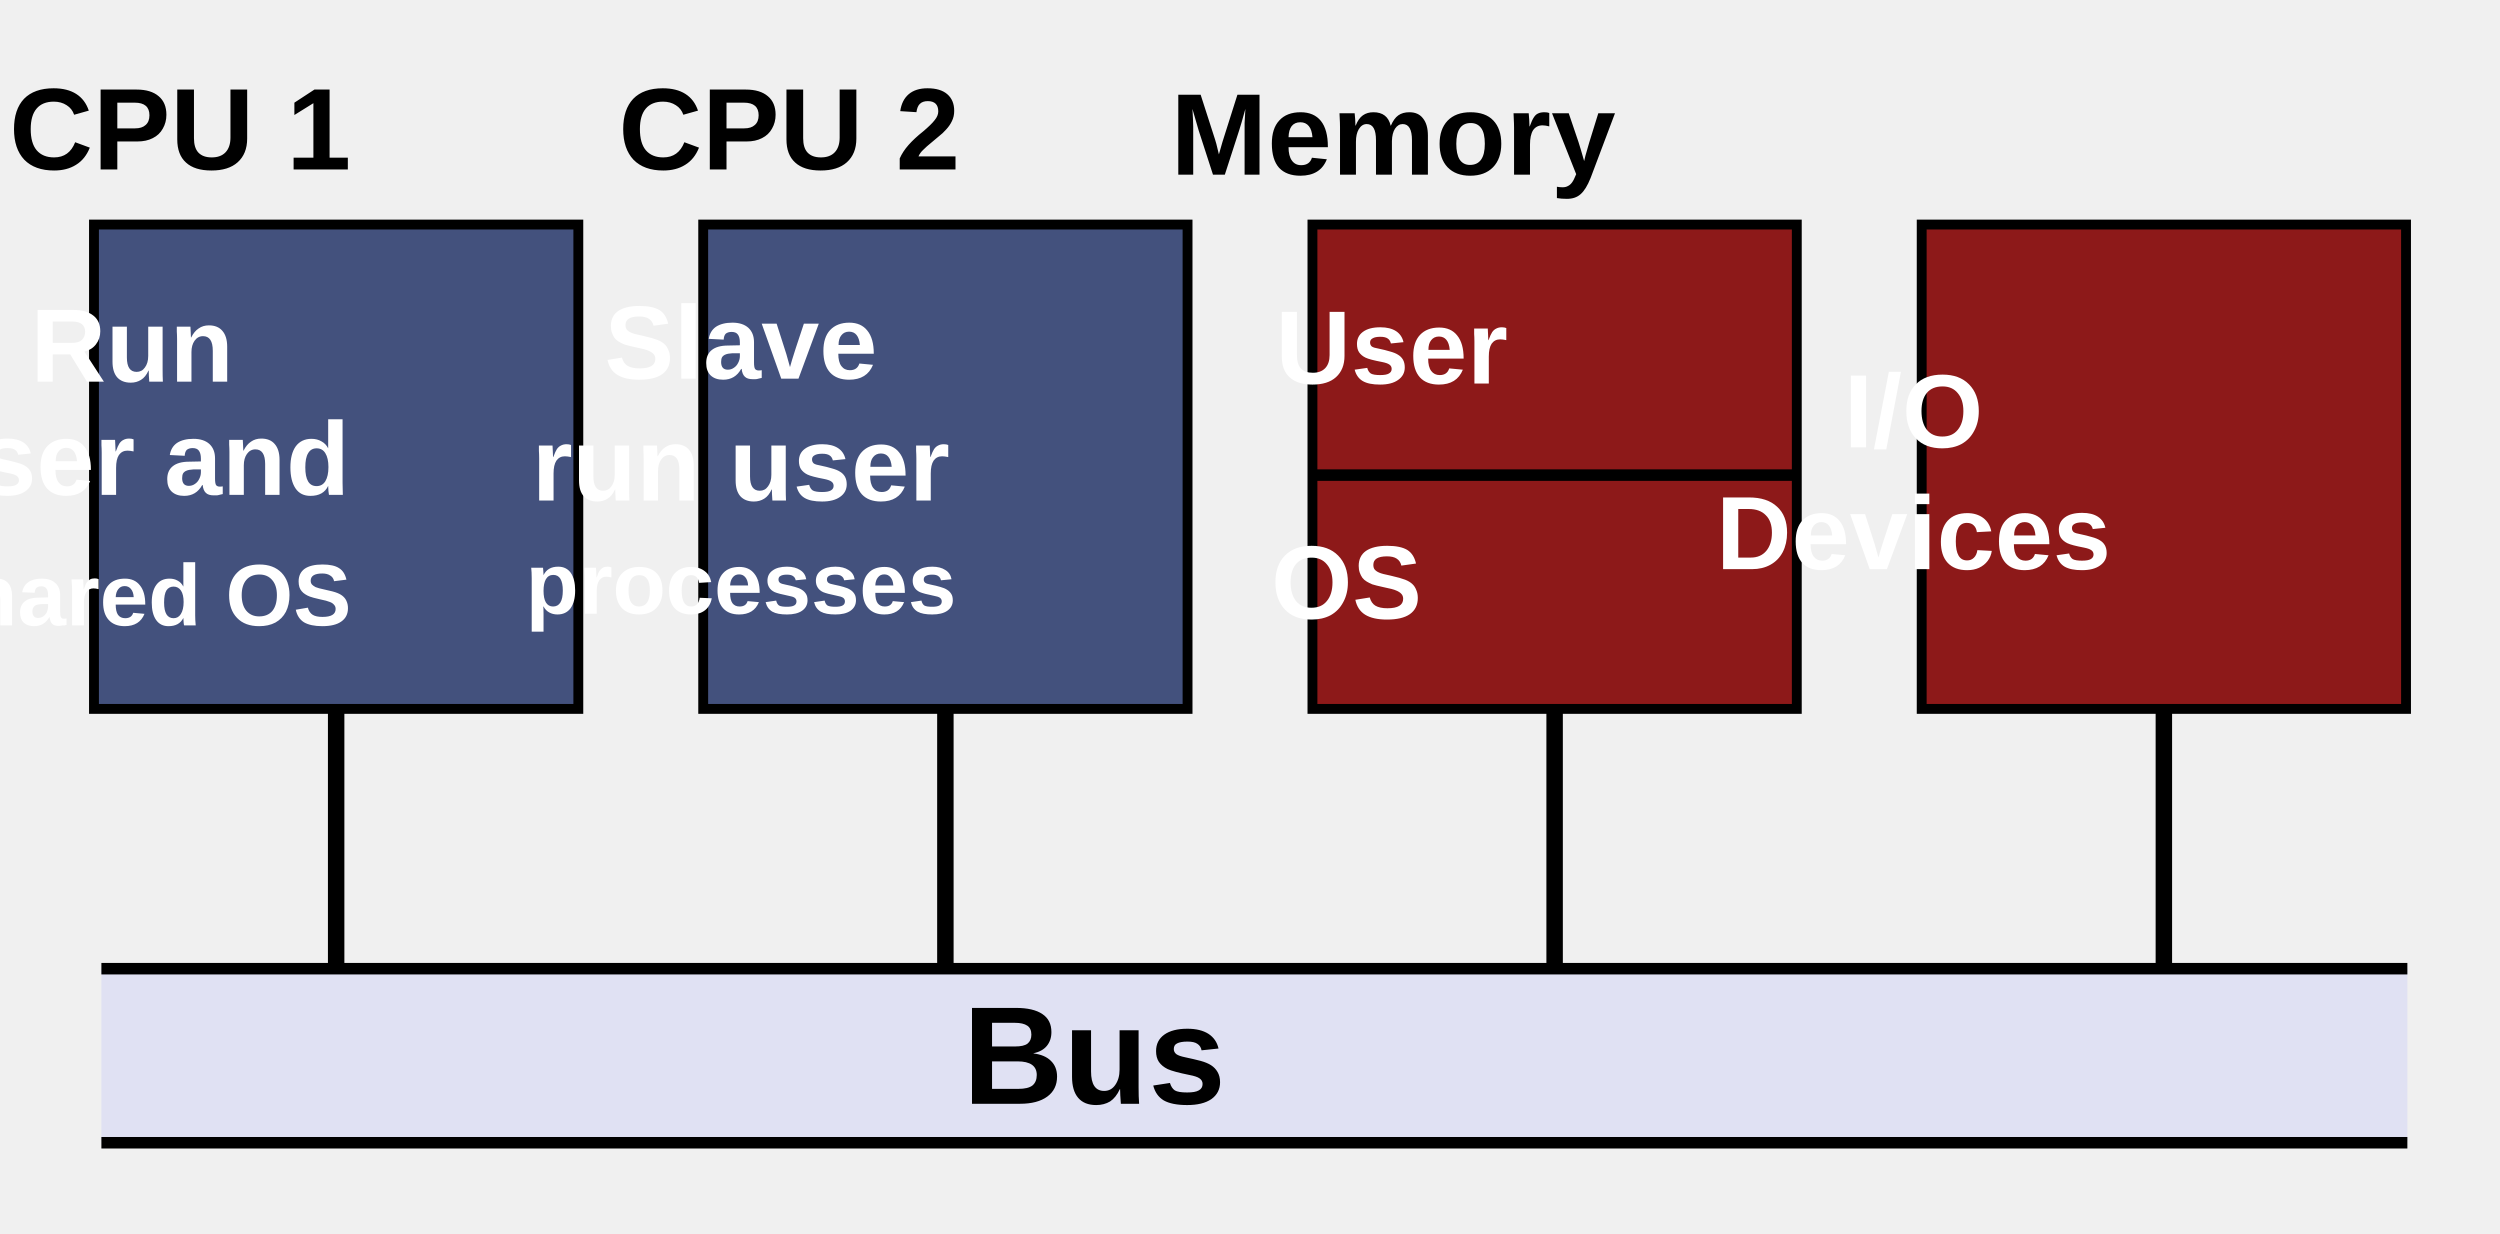
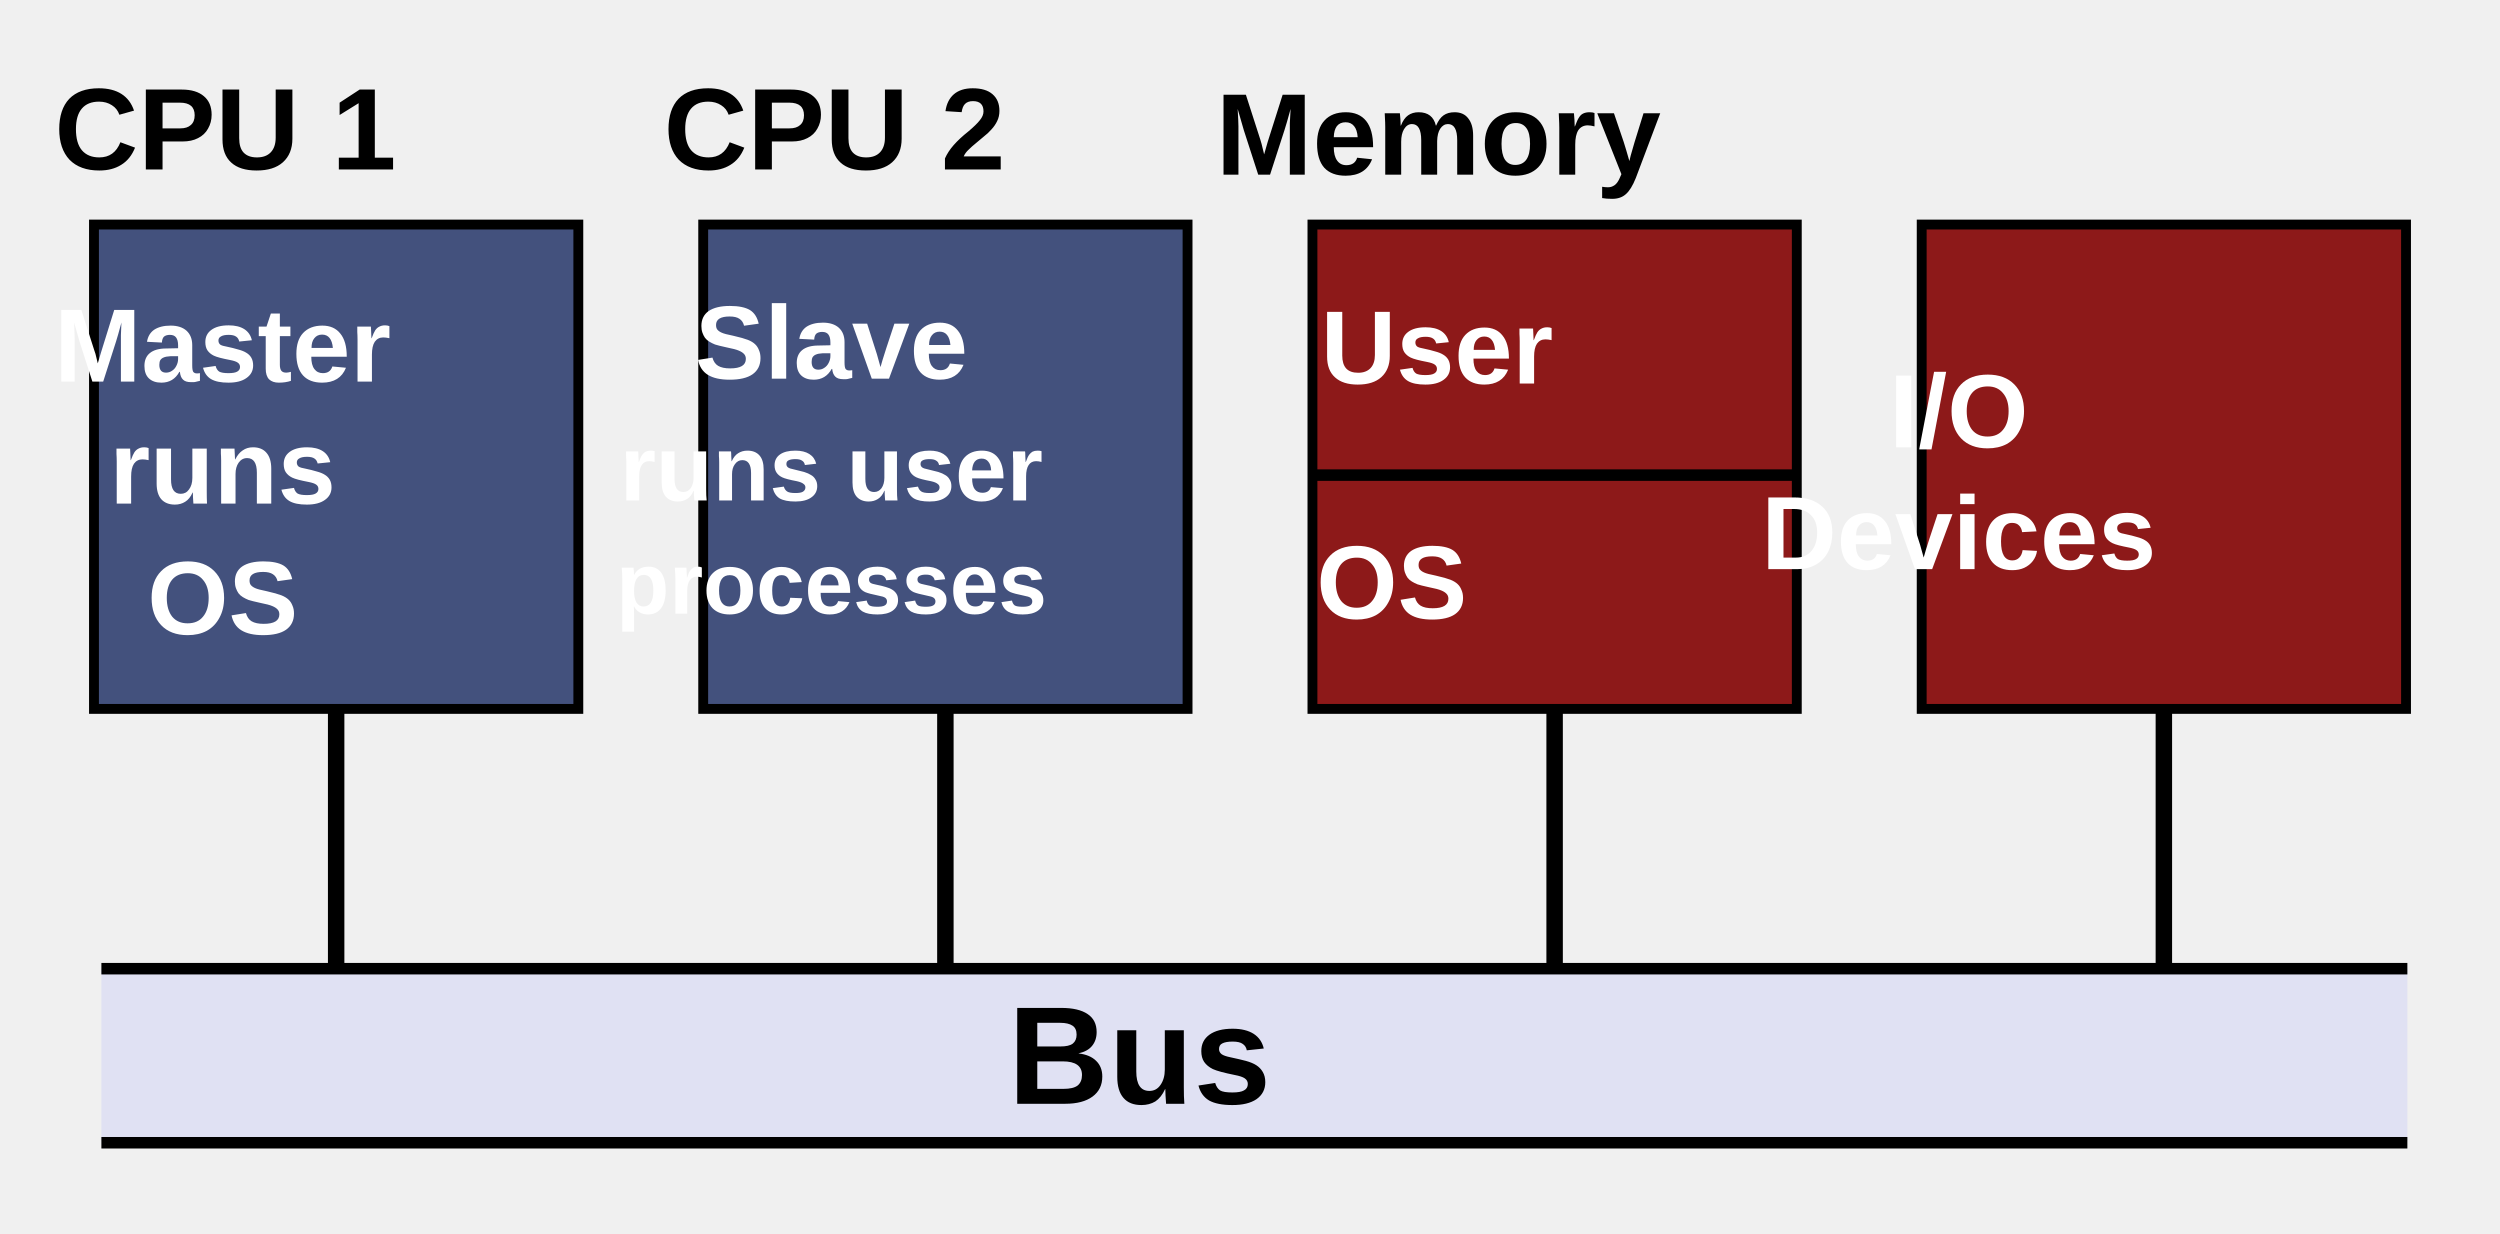
<svg xmlns="http://www.w3.org/2000/svg" xmlns:ns1="http://www.openswatchbook.org/uri/2009/osb" width="152mm" height="75mm" viewBox="0 0 152 75" version="1.1" id="svg8">
  <defs id="defs2">
    <linearGradient id="linearGradient9526" ns1:paint="solid">
      <stop style="stop-color:#ffffff;stop-opacity:1;" offset="0" id="stop9524" />
    </linearGradient>
    <marker style="overflow:visible" id="marker8080" refX="0" refY="0" orient="auto">
      <path transform="scale(0.8)" style="fill:#000000;fill-opacity:1;fill-rule:evenodd;stroke:#000000;stroke-width:1pt;stroke-opacity:1" d="M 5.77,0 -2.88,5 V -5 Z" id="path8078" />
    </marker>
    <marker style="overflow:visible" id="marker7624" refX="0" refY="0" orient="auto">
      <path transform="scale(0.8)" style="fill:#000000;fill-opacity:1;fill-rule:evenodd;stroke:#000000;stroke-width:1pt;stroke-opacity:1" d="M 5.77,0 -2.88,5 V -5 Z" id="path7622" />
    </marker>
    <marker orient="auto" refY="0" refX="0" id="Arrow2Lend" style="overflow:visible">
      <path id="path5519" style="fill:#000000;fill-opacity:1;fill-rule:evenodd;stroke:#000000;stroke-width:0.625;stroke-linejoin:round;stroke-opacity:1" d="M 8.719,4.034 -2.207,0.016 8.719,-4.002 c -1.745,2.372 -1.735,5.617 -6e-7,8.035 z" transform="matrix(-1.1,0,0,-1.1,-1.1,0)" />
    </marker>
    <marker orient="auto" refY="0" refX="0" id="Arrow1Lstart" style="overflow:visible">
      <path id="path5498" d="M 0,0 5,-5 -12.5,0 5,5 Z" style="fill:#000000;fill-opacity:1;fill-rule:evenodd;stroke:#000000;stroke-width:1pt;stroke-opacity:1" transform="matrix(0.8,0,0,0.8,10,0)" />
    </marker>
    <marker orient="auto" refY="0" refX="0" id="Arrow1Lend" style="overflow:visible">
      <path id="path5501" d="M 0,0 5,-5 -12.5,0 5,5 Z" style="fill:#000000;fill-opacity:1;fill-rule:evenodd;stroke:#000000;stroke-width:1pt;stroke-opacity:1" transform="matrix(-0.8,0,0,-0.8,-10,0)" />
    </marker>
    <linearGradient id="linearGradient4715" ns1:paint="solid">
      <stop style="stop-color:#000000;stop-opacity:1;" offset="0" id="stop4713" />
    </linearGradient>
    <linearGradient id="linearGradient4709" ns1:paint="solid">
      <stop style="stop-color:#000000;stop-opacity:1;" offset="0" id="stop4707" />
    </linearGradient>
    <linearGradient id="linearGradient4703" ns1:paint="solid">
      <stop style="stop-color:#000000;stop-opacity:1;" offset="0" id="stop4701" />
    </linearGradient>
    <linearGradient id="linearGradient4627" ns1:paint="solid">
      <stop style="stop-color:#000000;stop-opacity:1;" offset="0" id="stop4625" />
    </linearGradient>
  </defs>
  <g id="layer1" transform="translate(0,-222)">
-     <g id="g963" transform="translate(3.499999,-4.500001)">
-       <rect y="240.153" x="2.214" height="29.448" width="29.448" id="rect4659" style="fill:#43517d;fill-opacity:1;fill-rule:nonzero;stroke:#000000;stroke-width:0.6;stroke-miterlimit:4;stroke-dasharray:none;stroke-opacity:1" />
-       <text id="text5383" y="236.807" x="17.076" style="font-style:normal;font-weight:normal;font-size:10.583px;line-height:1.25;font-family:sans-serif;letter-spacing:0px;word-spacing:0px;fill:#000000;fill-opacity:1;stroke:none;stroke-width:0.265" xml:space="preserve">
-         <tspan id="tspan5385" style="font-style:normal;font-variant:normal;font-weight:bold;font-stretch:normal;font-size:7.056px;font-family:Arial;-inkscape-font-specification:'Arial, Bold';font-variant-ligatures:normal;font-variant-caps:normal;font-variant-numeric:normal;font-feature-settings:normal;text-align:center;writing-mode:lr-tb;text-anchor:middle;fill:#000000;fill-opacity:1;stroke-width:0.265" y="236.807" x="17.076">CPU 1</tspan>
-       </text>
-       <rect style="fill:#43517d;fill-opacity:1;fill-rule:nonzero;stroke:#000000;stroke-width:0.6;stroke-miterlimit:4;stroke-dasharray:none;stroke-opacity:1" id="rect9486" width="29.448" height="29.448" x="39.255" y="240.153" />
-       <text xml:space="preserve" style="font-style:normal;font-weight:normal;font-size:10.583px;line-height:1.25;font-family:sans-serif;letter-spacing:0px;word-spacing:0px;fill:#000000;fill-opacity:1;stroke:none;stroke-width:0.265" x="54.118" y="236.807" id="text9490">
-         <tspan x="54.118" y="236.807" style="font-style:normal;font-variant:normal;font-weight:bold;font-stretch:normal;font-size:7.056px;font-family:Arial;-inkscape-font-specification:'Arial, Bold';font-variant-ligatures:normal;font-variant-caps:normal;font-variant-numeric:normal;font-feature-settings:normal;text-align:center;writing-mode:lr-tb;text-anchor:middle;fill:#000000;fill-opacity:1;stroke-width:0.265" id="tspan9488">CPU 2</tspan>
-       </text>
-       <rect y="240.153" x="76.297" height="29.448" width="29.448" id="rect9492" style="fill:#8d1919;fill-opacity:1;fill-rule:nonzero;stroke:#000000;stroke-width:0.6;stroke-miterlimit:4;stroke-dasharray:none;stroke-opacity:1" />
-       <text id="text9496" y="249.823" x="90.751" style="font-style:normal;font-weight:normal;font-size:10.583px;line-height:1.25;font-family:sans-serif;letter-spacing:0px;word-spacing:0px;fill:#000000;fill-opacity:1;stroke:none;stroke-width:0.265" xml:space="preserve">
-         <tspan id="tspan16210" style="font-style:normal;font-variant:normal;font-weight:bold;font-stretch:normal;font-size:6.35px;font-family:Arial;-inkscape-font-specification:'Arial, Bold';font-variant-ligatures:normal;font-variant-caps:normal;font-variant-numeric:normal;font-feature-settings:normal;text-align:center;writing-mode:lr-tb;text-anchor:middle;fill:#ffffff;fill-opacity:1;stroke-width:0.265" y="249.823" x="91.632">User </tspan>
-       </text>
-       <rect y="285.396" x="2.665" height="10.465" width="140.202" id="rect9512" style="fill:#e0e1f3;fill-opacity:1;fill-rule:nonzero;stroke:none;stroke-width:0.952;stroke-linecap:butt;stroke-linejoin:miter;stroke-miterlimit:4;stroke-dasharray:none;stroke-opacity:1;paint-order:stroke fill markers" />
-       <path id="path9514" d="m 16.938,269.804 v 15.483" style="fill:none;stroke:#000000;stroke-width:1;stroke-linecap:butt;stroke-linejoin:miter;stroke-miterlimit:4;stroke-dasharray:none;stroke-opacity:1" />
-       <path style="fill:none;stroke:#000000;stroke-width:1;stroke-linecap:butt;stroke-linejoin:miter;stroke-miterlimit:4;stroke-dasharray:none;stroke-opacity:1" d="m 53.979,269.804 v 15.483" id="path9516" />
-       <path id="path9518" d="m 91.021,269.804 v 15.483" style="fill:none;stroke:#000000;stroke-width:1;stroke-linecap:butt;stroke-linejoin:miter;stroke-miterlimit:4;stroke-dasharray:none;stroke-opacity:1" />
-       <text id="text9522" y="293.609" x="72.663" style="font-style:normal;font-weight:normal;font-size:10.583px;line-height:1.25;font-family:sans-serif;letter-spacing:0px;word-spacing:0px;fill:#000000;fill-opacity:1;stroke:none;stroke-width:0.265" xml:space="preserve">
-         <tspan id="tspan9520" style="font-style:normal;font-variant:normal;font-weight:bold;font-stretch:normal;font-size:8.467px;font-family:Arial;-inkscape-font-specification:'Arial, Bold';font-variant-ligatures:normal;font-variant-caps:normal;font-variant-numeric:normal;font-feature-settings:normal;text-align:center;writing-mode:lr-tb;text-anchor:middle;fill:#000000;fill-opacity:1;stroke-width:0.265" y="293.609" x="72.663">Bus</tspan>
-       </text>
-       <path id="path9532" d="M 2.665,285.396 H 142.868" style="fill:none;stroke:#000000;stroke-width:0.699;stroke-linecap:butt;stroke-linejoin:miter;stroke-miterlimit:4;stroke-dasharray:none;stroke-opacity:1" />
-       <path style="fill:none;stroke:#000000;stroke-width:0.699;stroke-linecap:butt;stroke-linejoin:miter;stroke-miterlimit:4;stroke-dasharray:none;stroke-opacity:1" d="M 2.665,295.979 H 142.868" id="path9534" />
-       <path id="path15730" d="M 105.745,255.387 H 76.135" style="fill:none;stroke:#000000;stroke-width:0.7;stroke-linecap:butt;stroke-linejoin:miter;stroke-miterlimit:4;stroke-dasharray:none;stroke-opacity:1" />
-       <rect style="fill:#8d1919;fill-opacity:1;fill-rule:nonzero;stroke:#000000;stroke-width:0.6;stroke-miterlimit:4;stroke-dasharray:none;stroke-opacity:1" id="rect15732" width="29.448" height="29.448" x="113.339" y="240.153" />
-       <g id="g15742" transform="translate(37.3587,8.868033)">
-         <g transform="translate(0.1085014,1.759365)" id="g15752">
-           <text xml:space="preserve" style="font-style:normal;font-weight:normal;font-size:10.583px;line-height:1.25;font-family:sans-serif;letter-spacing:0px;word-spacing:0px;fill:#000000;fill-opacity:1;stroke:none;stroke-width:0.265" x="90.513" y="243.072" id="text15736">
-             <tspan x="90.513" y="243.072" style="font-style:normal;font-variant:normal;font-weight:bold;font-stretch:normal;font-size:6.35px;font-family:Arial;-inkscape-font-specification:'Arial, Bold';font-variant-ligatures:normal;font-variant-caps:normal;font-variant-numeric:normal;font-feature-settings:normal;text-align:center;writing-mode:lr-tb;text-anchor:middle;fill:#ffffff;fill-opacity:1;stroke-width:0.265" id="tspan15734">I/O</tspan>
-           </text>
-           <text id="text15740" y="250.48" x="90.513" style="font-style:normal;font-weight:normal;font-size:10.583px;line-height:1.25;font-family:sans-serif;letter-spacing:0px;word-spacing:0px;fill:#000000;fill-opacity:1;stroke:none;stroke-width:0.265" xml:space="preserve">
-             <tspan id="tspan15738" style="font-style:normal;font-variant:normal;font-weight:bold;font-stretch:normal;font-size:6.35px;font-family:Arial;-inkscape-font-specification:'Arial, Bold';font-variant-ligatures:normal;font-variant-caps:normal;font-variant-numeric:normal;font-feature-settings:normal;text-align:center;writing-mode:lr-tb;text-anchor:middle;fill:#ffffff;fill-opacity:1;stroke-width:0.265" y="250.48" x="90.513">Devices</tspan>
-           </text>
-         </g>
-       </g>
-       <path style="fill:none;stroke:#000000;stroke-width:1;stroke-linecap:butt;stroke-linejoin:miter;stroke-miterlimit:4;stroke-dasharray:none;stroke-opacity:1" d="m 128.063,269.804 v 15.483" id="path15744" />
-       <text xml:space="preserve" style="font-style:normal;font-weight:normal;font-size:10.583px;line-height:1.25;font-family:sans-serif;letter-spacing:0px;word-spacing:0px;fill:#000000;fill-opacity:1;stroke:none;stroke-width:0.265" x="90.83" y="237.123" id="text15760">
-         <tspan x="90.83" y="237.123" style="font-style:normal;font-variant:normal;font-weight:bold;font-stretch:normal;font-size:7.056px;font-family:Arial;-inkscape-font-specification:'Arial, Bold';font-variant-ligatures:normal;font-variant-caps:normal;font-variant-numeric:normal;font-feature-settings:normal;text-align:center;writing-mode:lr-tb;text-anchor:middle;fill:#000000;fill-opacity:1;stroke-width:0.265" id="tspan15758">Memory</tspan>
-       </text>
-       <g transform="translate(-5.851034e-7,-0.2413271)" id="g914">
-         <text xml:space="preserve" style="font-style:normal;font-weight:normal;font-size:10.583px;line-height:1.25;font-family:sans-serif;letter-spacing:0px;word-spacing:0px;fill:#000000;fill-opacity:1;stroke:none;stroke-width:0.265" x="16.92" y="249.949" id="text15714">
-           <tspan x="16.92" y="249.949" style="font-style:normal;font-variant:normal;font-weight:bold;font-stretch:normal;font-size:6.35px;font-family:Arial;-inkscape-font-specification:'Arial, Bold';font-variant-ligatures:normal;font-variant-caps:normal;font-variant-numeric:normal;font-feature-settings:normal;text-align:center;writing-mode:lr-tb;text-anchor:middle;fill:#ffffff;fill-opacity:1;stroke-width:0.265" id="tspan15712">Run</tspan>
+     <rect style="fill:#43517d;fill-opacity:1;fill-rule:nonzero;stroke:#000000;stroke-width:0.6;stroke-miterlimit:4;stroke-dasharray:none;stroke-opacity:1" id="rect4659" width="29.448" height="29.448" x="5.714" y="235.653" />
+     <text xml:space="preserve" style="font-style:normal;font-weight:normal;font-size:10.583px;line-height:1.25;font-family:sans-serif;letter-spacing:0px;word-spacing:0px;fill:#000000;fill-opacity:1;stroke:none;stroke-width:0.265" x="20.576" y="232.307" id="text5383">
+       <tspan x="20.576" y="232.307" style="font-style:normal;font-variant:normal;font-weight:bold;font-stretch:normal;font-size:7.056px;font-family:Arial;-inkscape-font-specification:'Arial, Bold';font-variant-ligatures:normal;font-variant-caps:normal;font-variant-numeric:normal;font-feature-settings:normal;text-align:center;writing-mode:lr-tb;text-anchor:middle;fill:#000000;fill-opacity:1;stroke-width:0.265" id="tspan5385">CPU 1</tspan>
+     </text>
+     <rect y="235.653" x="42.755" height="29.448" width="29.448" id="rect9486" style="fill:#43517d;fill-opacity:1;fill-rule:nonzero;stroke:#000000;stroke-width:0.6;stroke-miterlimit:4;stroke-dasharray:none;stroke-opacity:1" />
+     <text id="text9490" y="232.307" x="57.618" style="font-style:normal;font-weight:normal;font-size:10.583px;line-height:1.25;font-family:sans-serif;letter-spacing:0px;word-spacing:0px;fill:#000000;fill-opacity:1;stroke:none;stroke-width:0.265" xml:space="preserve">
+       <tspan id="tspan9488" style="font-style:normal;font-variant:normal;font-weight:bold;font-stretch:normal;font-size:7.056px;font-family:Arial;-inkscape-font-specification:'Arial, Bold';font-variant-ligatures:normal;font-variant-caps:normal;font-variant-numeric:normal;font-feature-settings:normal;text-align:center;writing-mode:lr-tb;text-anchor:middle;fill:#000000;fill-opacity:1;stroke-width:0.265" y="232.307" x="57.618">CPU 2</tspan>
+     </text>
+     <rect style="fill:#8d1919;fill-opacity:1;fill-rule:nonzero;stroke:#000000;stroke-width:0.6;stroke-miterlimit:4;stroke-dasharray:none;stroke-opacity:1" id="rect9492" width="29.448" height="29.448" x="79.797" y="235.653" />
+     <text xml:space="preserve" style="font-style:normal;font-weight:normal;font-size:10.583px;line-height:1.25;font-family:sans-serif;letter-spacing:0px;word-spacing:0px;fill:#000000;fill-opacity:1;stroke:none;stroke-width:0.265" x="94.251" y="245.323" id="text9496">
+       <tspan x="95.132" y="245.323" style="font-style:normal;font-variant:normal;font-weight:bold;font-stretch:normal;font-size:6.35px;font-family:Arial;-inkscape-font-specification:'Arial, Bold';font-variant-ligatures:normal;font-variant-caps:normal;font-variant-numeric:normal;font-feature-settings:normal;text-align:center;writing-mode:lr-tb;text-anchor:middle;fill:#ffffff;fill-opacity:1;stroke-width:0.265" id="tspan16210">User </tspan>
+     </text>
+     <rect style="fill:#e0e1f3;fill-opacity:1;fill-rule:nonzero;stroke:none;stroke-width:0.952;stroke-linecap:butt;stroke-linejoin:miter;stroke-miterlimit:4;stroke-dasharray:none;stroke-opacity:1;paint-order:stroke fill markers" id="rect9512" width="140.202" height="10.465" x="6.165" y="280.896" />
+     <path style="fill:none;stroke:#000000;stroke-width:1;stroke-linecap:butt;stroke-linejoin:miter;stroke-miterlimit:4;stroke-dasharray:none;stroke-opacity:1" d="m 20.438,265.304 v 15.483" id="path9514" />
+     <path id="path9516" d="m 57.479,265.304 v 15.483" style="fill:none;stroke:#000000;stroke-width:1;stroke-linecap:butt;stroke-linejoin:miter;stroke-miterlimit:4;stroke-dasharray:none;stroke-opacity:1" />
+     <path style="fill:none;stroke:#000000;stroke-width:1;stroke-linecap:butt;stroke-linejoin:miter;stroke-miterlimit:4;stroke-dasharray:none;stroke-opacity:1" d="m 94.521,265.304 v 15.483" id="path9518" />
+     <text xml:space="preserve" style="font-style:normal;font-weight:normal;font-size:10.583px;line-height:1.25;font-family:sans-serif;letter-spacing:0px;word-spacing:0px;fill:#000000;fill-opacity:1;stroke:none;stroke-width:0.265" x="76.163" y="289.109" id="text9522">
+       <tspan x="76.163" y="289.109" style="font-style:normal;font-variant:normal;font-weight:bold;font-stretch:normal;font-size:8.467px;font-family:Arial;-inkscape-font-specification:'Arial, Bold';font-variant-ligatures:normal;font-variant-caps:normal;font-variant-numeric:normal;font-feature-settings:normal;text-align:center;writing-mode:lr-tb;text-anchor:middle;fill:#000000;fill-opacity:1;stroke-width:0.265" id="tspan9520">Bus</tspan>
+     </text>
+     <path style="fill:none;stroke:#000000;stroke-width:0.699;stroke-linecap:butt;stroke-linejoin:miter;stroke-miterlimit:4;stroke-dasharray:none;stroke-opacity:1" d="M 6.165,280.896 H 146.368" id="path9532" />
+     <path id="path9534" d="M 6.165,291.479 H 146.368" style="fill:none;stroke:#000000;stroke-width:0.699;stroke-linecap:butt;stroke-linejoin:miter;stroke-miterlimit:4;stroke-dasharray:none;stroke-opacity:1" />
+     <path style="fill:none;stroke:#000000;stroke-width:0.7;stroke-linecap:butt;stroke-linejoin:miter;stroke-miterlimit:4;stroke-dasharray:none;stroke-opacity:1" d="M 109.245,250.887 H 79.635" id="path15730" />
+     <rect y="235.653" x="116.839" height="29.448" width="29.448" id="rect15732" style="fill:#8d1919;fill-opacity:1;fill-rule:nonzero;stroke:#000000;stroke-width:0.6;stroke-miterlimit:4;stroke-dasharray:none;stroke-opacity:1" />
+     <g transform="translate(40.8587,4.368031)" id="g15742">
+       <g id="g15752" transform="translate(0.1085014,1.759365)">
+         <text id="text15736" y="243.072" x="90.513" style="font-style:normal;font-weight:normal;font-size:10.583px;line-height:1.25;font-family:sans-serif;letter-spacing:0px;word-spacing:0px;fill:#000000;fill-opacity:1;stroke:none;stroke-width:0.265" xml:space="preserve">
+           <tspan id="tspan15734" style="font-style:normal;font-variant:normal;font-weight:bold;font-stretch:normal;font-size:6.35px;font-family:Arial;-inkscape-font-specification:'Arial, Bold';font-variant-ligatures:normal;font-variant-caps:normal;font-variant-numeric:normal;font-feature-settings:normal;text-align:center;writing-mode:lr-tb;text-anchor:middle;fill:#ffffff;fill-opacity:1;stroke-width:0.265" y="243.072" x="90.513">I/O</tspan>
        </text>
-         <text id="text15718" y="256.828" x="16.922" style="font-style:normal;font-weight:normal;font-size:10.583px;line-height:1.25;font-family:sans-serif;letter-spacing:0px;word-spacing:0px;fill:#000000;fill-opacity:1;stroke:none;stroke-width:0.265" xml:space="preserve">
-           <tspan id="tspan15716" style="font-style:normal;font-variant:normal;font-weight:bold;font-stretch:normal;font-size:6.35px;font-family:Arial;-inkscape-font-specification:'Arial, Bold';font-variant-ligatures:normal;font-variant-caps:normal;font-variant-numeric:normal;font-feature-settings:normal;text-align:center;writing-mode:lr-tb;text-anchor:middle;fill:#ffffff;fill-opacity:1;stroke-width:0.265" y="256.828" x="16.922">user and</tspan>
-         </text>
-         <text xml:space="preserve" style="font-style:normal;font-weight:normal;font-size:10.583px;line-height:1.25;font-family:sans-serif;letter-spacing:0px;word-spacing:0px;fill:#000000;fill-opacity:1;stroke:none;stroke-width:0.265" x="17.007" y="264.765" id="text16188">
-           <tspan x="17.007" y="264.765" style="font-style:normal;font-variant:normal;font-weight:bold;font-stretch:normal;font-size:5.292px;font-family:Arial;-inkscape-font-specification:'Arial, Bold';font-variant-ligatures:normal;font-variant-caps:normal;font-variant-numeric:normal;font-feature-settings:normal;text-align:center;writing-mode:lr-tb;text-anchor:middle;fill:#ffffff;fill-opacity:1;stroke-width:0.265" id="tspan16186">shared OS</tspan>
-         </text>
-       </g>
-       <g transform="translate(0.1408173,-3.475939)" id="g16208">
-         <text id="text15704" y="252.998" x="53.788" style="font-style:normal;font-weight:normal;font-size:10.583px;line-height:1.25;font-family:sans-serif;letter-spacing:0px;word-spacing:0px;fill:#000000;fill-opacity:1;stroke:none;stroke-width:0.265" xml:space="preserve">
-           <tspan id="tspan15702" style="font-style:normal;font-variant:normal;font-weight:bold;font-stretch:normal;font-size:6.35px;font-family:Arial;-inkscape-font-specification:'Arial, Bold';font-variant-ligatures:normal;font-variant-caps:normal;font-variant-numeric:normal;font-feature-settings:normal;text-align:center;writing-mode:lr-tb;text-anchor:middle;fill:#ffffff;fill-opacity:1;stroke-width:0.265" y="252.998" x="53.788">Slave</tspan>
-         </text>
-         <text xml:space="preserve" style="font-style:normal;font-weight:normal;font-size:10.583px;line-height:1.25;font-family:sans-serif;letter-spacing:0px;word-spacing:0px;fill:#000000;fill-opacity:1;stroke:none;stroke-width:0.265" x="53.788" y="260.407" id="text15708">
-           <tspan x="53.788" y="260.407" style="font-style:normal;font-variant:normal;font-weight:bold;font-stretch:normal;font-size:6.35px;font-family:Arial;-inkscape-font-specification:'Arial, Bold';font-variant-ligatures:normal;font-variant-caps:normal;font-variant-numeric:normal;font-feature-settings:normal;text-align:center;writing-mode:lr-tb;text-anchor:middle;fill:#ffffff;fill-opacity:1;stroke-width:0.265" id="tspan15706">run user</tspan>
-         </text>
-         <text id="text16200" y="267.286" x="53.788" style="font-style:normal;font-weight:normal;font-size:10.583px;line-height:1.25;font-family:sans-serif;letter-spacing:0px;word-spacing:0px;fill:#000000;fill-opacity:1;stroke:none;stroke-width:0.265" xml:space="preserve">
-           <tspan id="tspan16198" style="font-style:normal;font-variant:normal;font-weight:bold;font-stretch:normal;font-size:5.292px;font-family:Arial;-inkscape-font-specification:'Arial, Bold';font-variant-ligatures:normal;font-variant-caps:normal;font-variant-numeric:normal;font-feature-settings:normal;text-align:center;writing-mode:lr-tb;text-anchor:middle;fill:#ffffff;fill-opacity:1;stroke-width:0.265" y="267.286" x="53.788">processes</tspan>
-         </text>
-       </g>
-       <g id="g16228" transform="translate(-0.0785489,16.40416)">
-         <text id="text16222" y="247.707" x="90.83" style="font-style:normal;font-weight:normal;font-size:10.583px;line-height:1.25;font-family:sans-serif;letter-spacing:0px;word-spacing:0px;fill:#000000;fill-opacity:1;stroke:none;stroke-width:0.265" xml:space="preserve">
-           <tspan id="tspan16220" style="font-style:normal;font-variant:normal;font-weight:bold;font-stretch:normal;font-size:6.35px;font-family:Arial;-inkscape-font-specification:'Arial, Bold';font-variant-ligatures:normal;font-variant-caps:normal;font-variant-numeric:normal;font-feature-settings:normal;text-align:center;writing-mode:lr-tb;text-anchor:middle;fill:#ffffff;fill-opacity:1;stroke-width:0.265" y="247.707" x="91.71">OS </tspan>
-         </text>
-         <text xml:space="preserve" style="font-style:normal;font-weight:normal;font-size:10.583px;line-height:1.25;font-family:sans-serif;letter-spacing:0px;word-spacing:0px;fill:#000000;fill-opacity:1;stroke:none;stroke-width:0.265" x="90.83" y="253.528" id="text16226">
-           <tspan x="90.83" y="262.891" style="font-style:normal;font-variant:normal;font-weight:bold;font-stretch:normal;font-size:6.35px;font-family:Arial;-inkscape-font-specification:'Arial, Bold';font-variant-ligatures:normal;font-variant-caps:normal;font-variant-numeric:normal;font-feature-settings:normal;text-align:center;writing-mode:lr-tb;text-anchor:middle;fill:#ffffff;fill-opacity:1;stroke-width:0.265" id="tspan16224" />
+         <text xml:space="preserve" style="font-style:normal;font-weight:normal;font-size:10.583px;line-height:1.25;font-family:sans-serif;letter-spacing:0px;word-spacing:0px;fill:#000000;fill-opacity:1;stroke:none;stroke-width:0.265" x="90.513" y="250.48" id="text15740">
+           <tspan x="90.513" y="250.48" style="font-style:normal;font-variant:normal;font-weight:bold;font-stretch:normal;font-size:6.35px;font-family:Arial;-inkscape-font-specification:'Arial, Bold';font-variant-ligatures:normal;font-variant-caps:normal;font-variant-numeric:normal;font-feature-settings:normal;text-align:center;writing-mode:lr-tb;text-anchor:middle;fill:#ffffff;fill-opacity:1;stroke-width:0.265" id="tspan15738">Devices</tspan>
        </text>
      </g>
    </g>
+     <path id="path15744" d="m 131.563,265.304 v 15.483" style="fill:none;stroke:#000000;stroke-width:1;stroke-linecap:butt;stroke-linejoin:miter;stroke-miterlimit:4;stroke-dasharray:none;stroke-opacity:1" />
+     <text id="text15760" y="232.623" x="94.33" style="font-style:normal;font-weight:normal;font-size:10.583px;line-height:1.25;font-family:sans-serif;letter-spacing:0px;word-spacing:0px;fill:#000000;fill-opacity:1;stroke:none;stroke-width:0.265" xml:space="preserve">
+       <tspan id="tspan15758" style="font-style:normal;font-variant:normal;font-weight:bold;font-stretch:normal;font-size:7.056px;font-family:Arial;-inkscape-font-specification:'Arial, Bold';font-variant-ligatures:normal;font-variant-caps:normal;font-variant-numeric:normal;font-feature-settings:normal;text-align:center;writing-mode:lr-tb;text-anchor:middle;fill:#000000;fill-opacity:1;stroke-width:0.265" y="232.623" x="94.33">Memory</tspan>
+     </text>
+     <text xml:space="preserve" style="font-style:normal;font-weight:normal;font-size:10.583px;line-height:1.25;font-family:sans-serif;letter-spacing:0px;word-spacing:0px;fill:#000000;fill-opacity:1;stroke:none;stroke-width:0.265" x="20.42" y="245.207" id="text15714">
+       <tspan x="20.42" y="245.207" style="font-style:normal;font-variant:normal;font-weight:bold;font-stretch:normal;font-size:6.35px;font-family:Arial;-inkscape-font-specification:'Arial, Bold';font-variant-ligatures:normal;font-variant-caps:normal;font-variant-numeric:normal;font-feature-settings:normal;text-align:center;writing-mode:lr-tb;text-anchor:middle;fill:#ffffff;fill-opacity:1;stroke-width:0.265" id="tspan15712">Master</tspan>
+     </text>
+     <text id="text15704" y="245.022" x="57.429" style="font-style:normal;font-weight:normal;font-size:10.583px;line-height:1.25;font-family:sans-serif;letter-spacing:0px;word-spacing:0px;fill:#000000;fill-opacity:1;stroke:none;stroke-width:0.265" xml:space="preserve">
+       <tspan id="tspan15702" style="font-style:normal;font-variant:normal;font-weight:bold;font-stretch:normal;font-size:6.35px;font-family:Arial;-inkscape-font-specification:'Arial, Bold';font-variant-ligatures:normal;font-variant-caps:normal;font-variant-numeric:normal;font-feature-settings:normal;text-align:center;writing-mode:lr-tb;text-anchor:middle;fill:#ffffff;fill-opacity:1;stroke-width:0.265" y="245.022" x="57.429">Slave</tspan>
+     </text>
+     <text xml:space="preserve" style="font-style:normal;font-weight:normal;font-size:10.583px;line-height:1.25;font-family:sans-serif;letter-spacing:0px;word-spacing:0px;fill:#000000;fill-opacity:1;stroke:none;stroke-width:0.265" x="57.429" y="252.431" id="text15708">
+       <tspan x="57.429" y="252.431" style="font-style:normal;font-variant:normal;font-weight:bold;font-stretch:normal;font-size:5.644px;font-family:Arial;-inkscape-font-specification:'Arial, Bold';font-variant-ligatures:normal;font-variant-caps:normal;font-variant-numeric:normal;font-feature-settings:normal;text-align:center;writing-mode:lr;text-anchor:middle;fill:#ffffff;fill-opacity:1;stroke-width:0.265" id="tspan15706">runs user</tspan>
+     </text>
+     <text id="text16200" y="259.31" x="57.429" style="font-style:normal;font-weight:normal;font-size:10.583px;line-height:1.25;font-family:sans-serif;letter-spacing:0px;word-spacing:0px;fill:#000000;fill-opacity:1;stroke:none;stroke-width:0.265" xml:space="preserve">
+       <tspan id="tspan16198" style="font-style:normal;font-variant:normal;font-weight:bold;font-stretch:normal;font-size:5.292px;font-family:Arial;-inkscape-font-specification:'Arial, Bold';font-variant-ligatures:normal;font-variant-caps:normal;font-variant-numeric:normal;font-feature-settings:normal;text-align:center;writing-mode:lr-tb;text-anchor:middle;fill:#ffffff;fill-opacity:1;stroke-width:0.265" y="259.31" x="57.429">processes</tspan>
+     </text>
+     <g transform="translate(3.42145,11.90416)" id="g16228">
+       <text xml:space="preserve" style="font-style:normal;font-weight:normal;font-size:10.583px;line-height:1.25;font-family:sans-serif;letter-spacing:0px;word-spacing:0px;fill:#000000;fill-opacity:1;stroke:none;stroke-width:0.265" x="90.83" y="247.707" id="text16222">
+         <tspan x="91.71" y="247.707" style="font-style:normal;font-variant:normal;font-weight:bold;font-stretch:normal;font-size:6.35px;font-family:Arial;-inkscape-font-specification:'Arial, Bold';font-variant-ligatures:normal;font-variant-caps:normal;font-variant-numeric:normal;font-feature-settings:normal;text-align:center;writing-mode:lr-tb;text-anchor:middle;fill:#ffffff;fill-opacity:1;stroke-width:0.265" id="tspan16220">OS </tspan>
+       </text>
+       <text id="text16226" y="253.528" x="90.83" style="font-style:normal;font-weight:normal;font-size:10.583px;line-height:1.25;font-family:sans-serif;letter-spacing:0px;word-spacing:0px;fill:#000000;fill-opacity:1;stroke:none;stroke-width:0.265" xml:space="preserve">
+         <tspan id="tspan16224" style="font-style:normal;font-variant:normal;font-weight:bold;font-stretch:normal;font-size:6.35px;font-family:Arial;-inkscape-font-specification:'Arial, Bold';font-variant-ligatures:normal;font-variant-caps:normal;font-variant-numeric:normal;font-feature-settings:normal;text-align:center;writing-mode:lr-tb;text-anchor:middle;fill:#ffffff;fill-opacity:1;stroke-width:0.265" y="262.891" x="90.83" />
+       </text>
+     </g>
+     <text id="text1606" y="252.616" x="20.42" style="font-style:normal;font-weight:normal;font-size:10.583px;line-height:1.25;font-family:sans-serif;letter-spacing:0px;word-spacing:0px;fill:#000000;fill-opacity:1;stroke:none;stroke-width:0.265" xml:space="preserve">
+       <tspan id="tspan1604" style="font-style:normal;font-variant:normal;font-weight:bold;font-stretch:normal;font-size:6.35px;font-family:Arial;-inkscape-font-specification:'Arial, Bold';font-variant-ligatures:normal;font-variant-caps:normal;font-variant-numeric:normal;font-feature-settings:normal;text-align:center;writing-mode:lr-tb;text-anchor:middle;fill:#ffffff;fill-opacity:1;stroke-width:0.265" y="252.616" x="20.42">runs</tspan>
+     </text>
+     <text xml:space="preserve" style="font-style:normal;font-weight:normal;font-size:10.583px;line-height:1.25;font-family:sans-serif;letter-spacing:0px;word-spacing:0px;fill:#000000;fill-opacity:1;stroke:none;stroke-width:0.265" x="20.42" y="260.553" id="text1610">
+       <tspan x="20.42" y="260.553" style="font-style:normal;font-variant:normal;font-weight:bold;font-stretch:normal;font-size:6.35px;font-family:Arial;-inkscape-font-specification:'Arial, Bold';font-variant-ligatures:normal;font-variant-caps:normal;font-variant-numeric:normal;font-feature-settings:normal;text-align:center;writing-mode:lr-tb;text-anchor:middle;fill:#ffffff;fill-opacity:1;stroke-width:0.265" id="tspan1608">OS</tspan>
+     </text>
  </g>
</svg>
